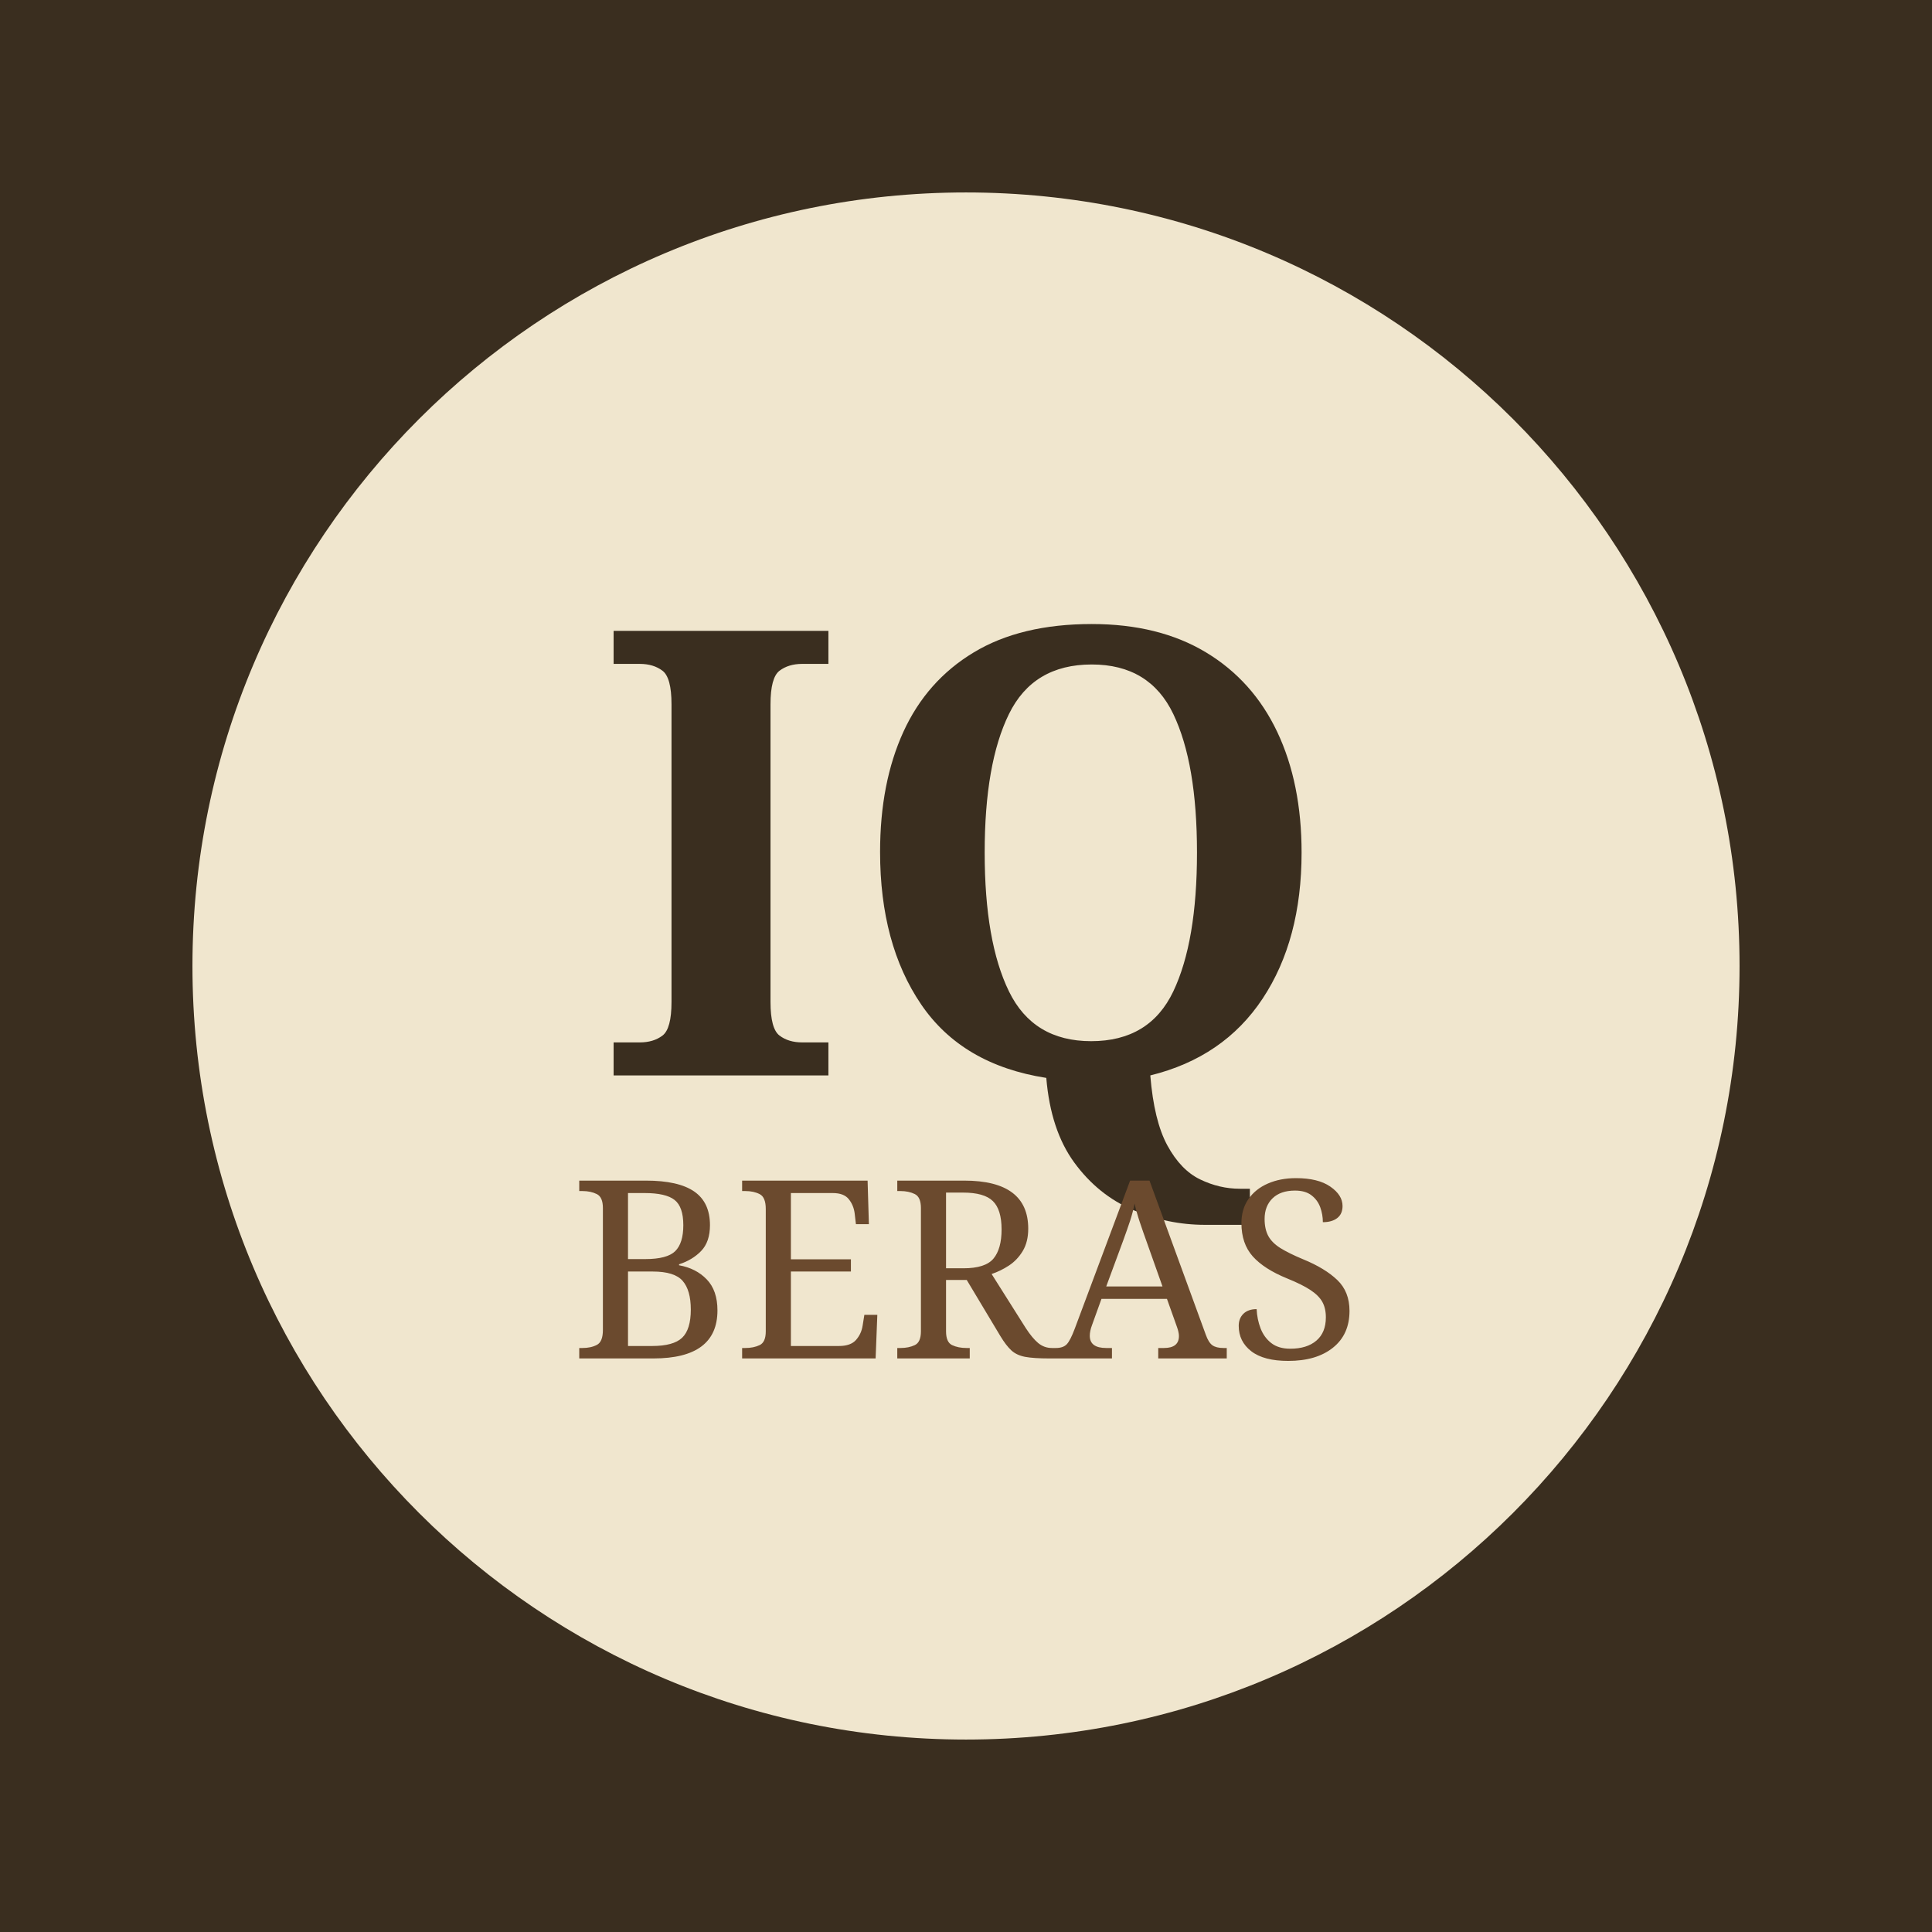
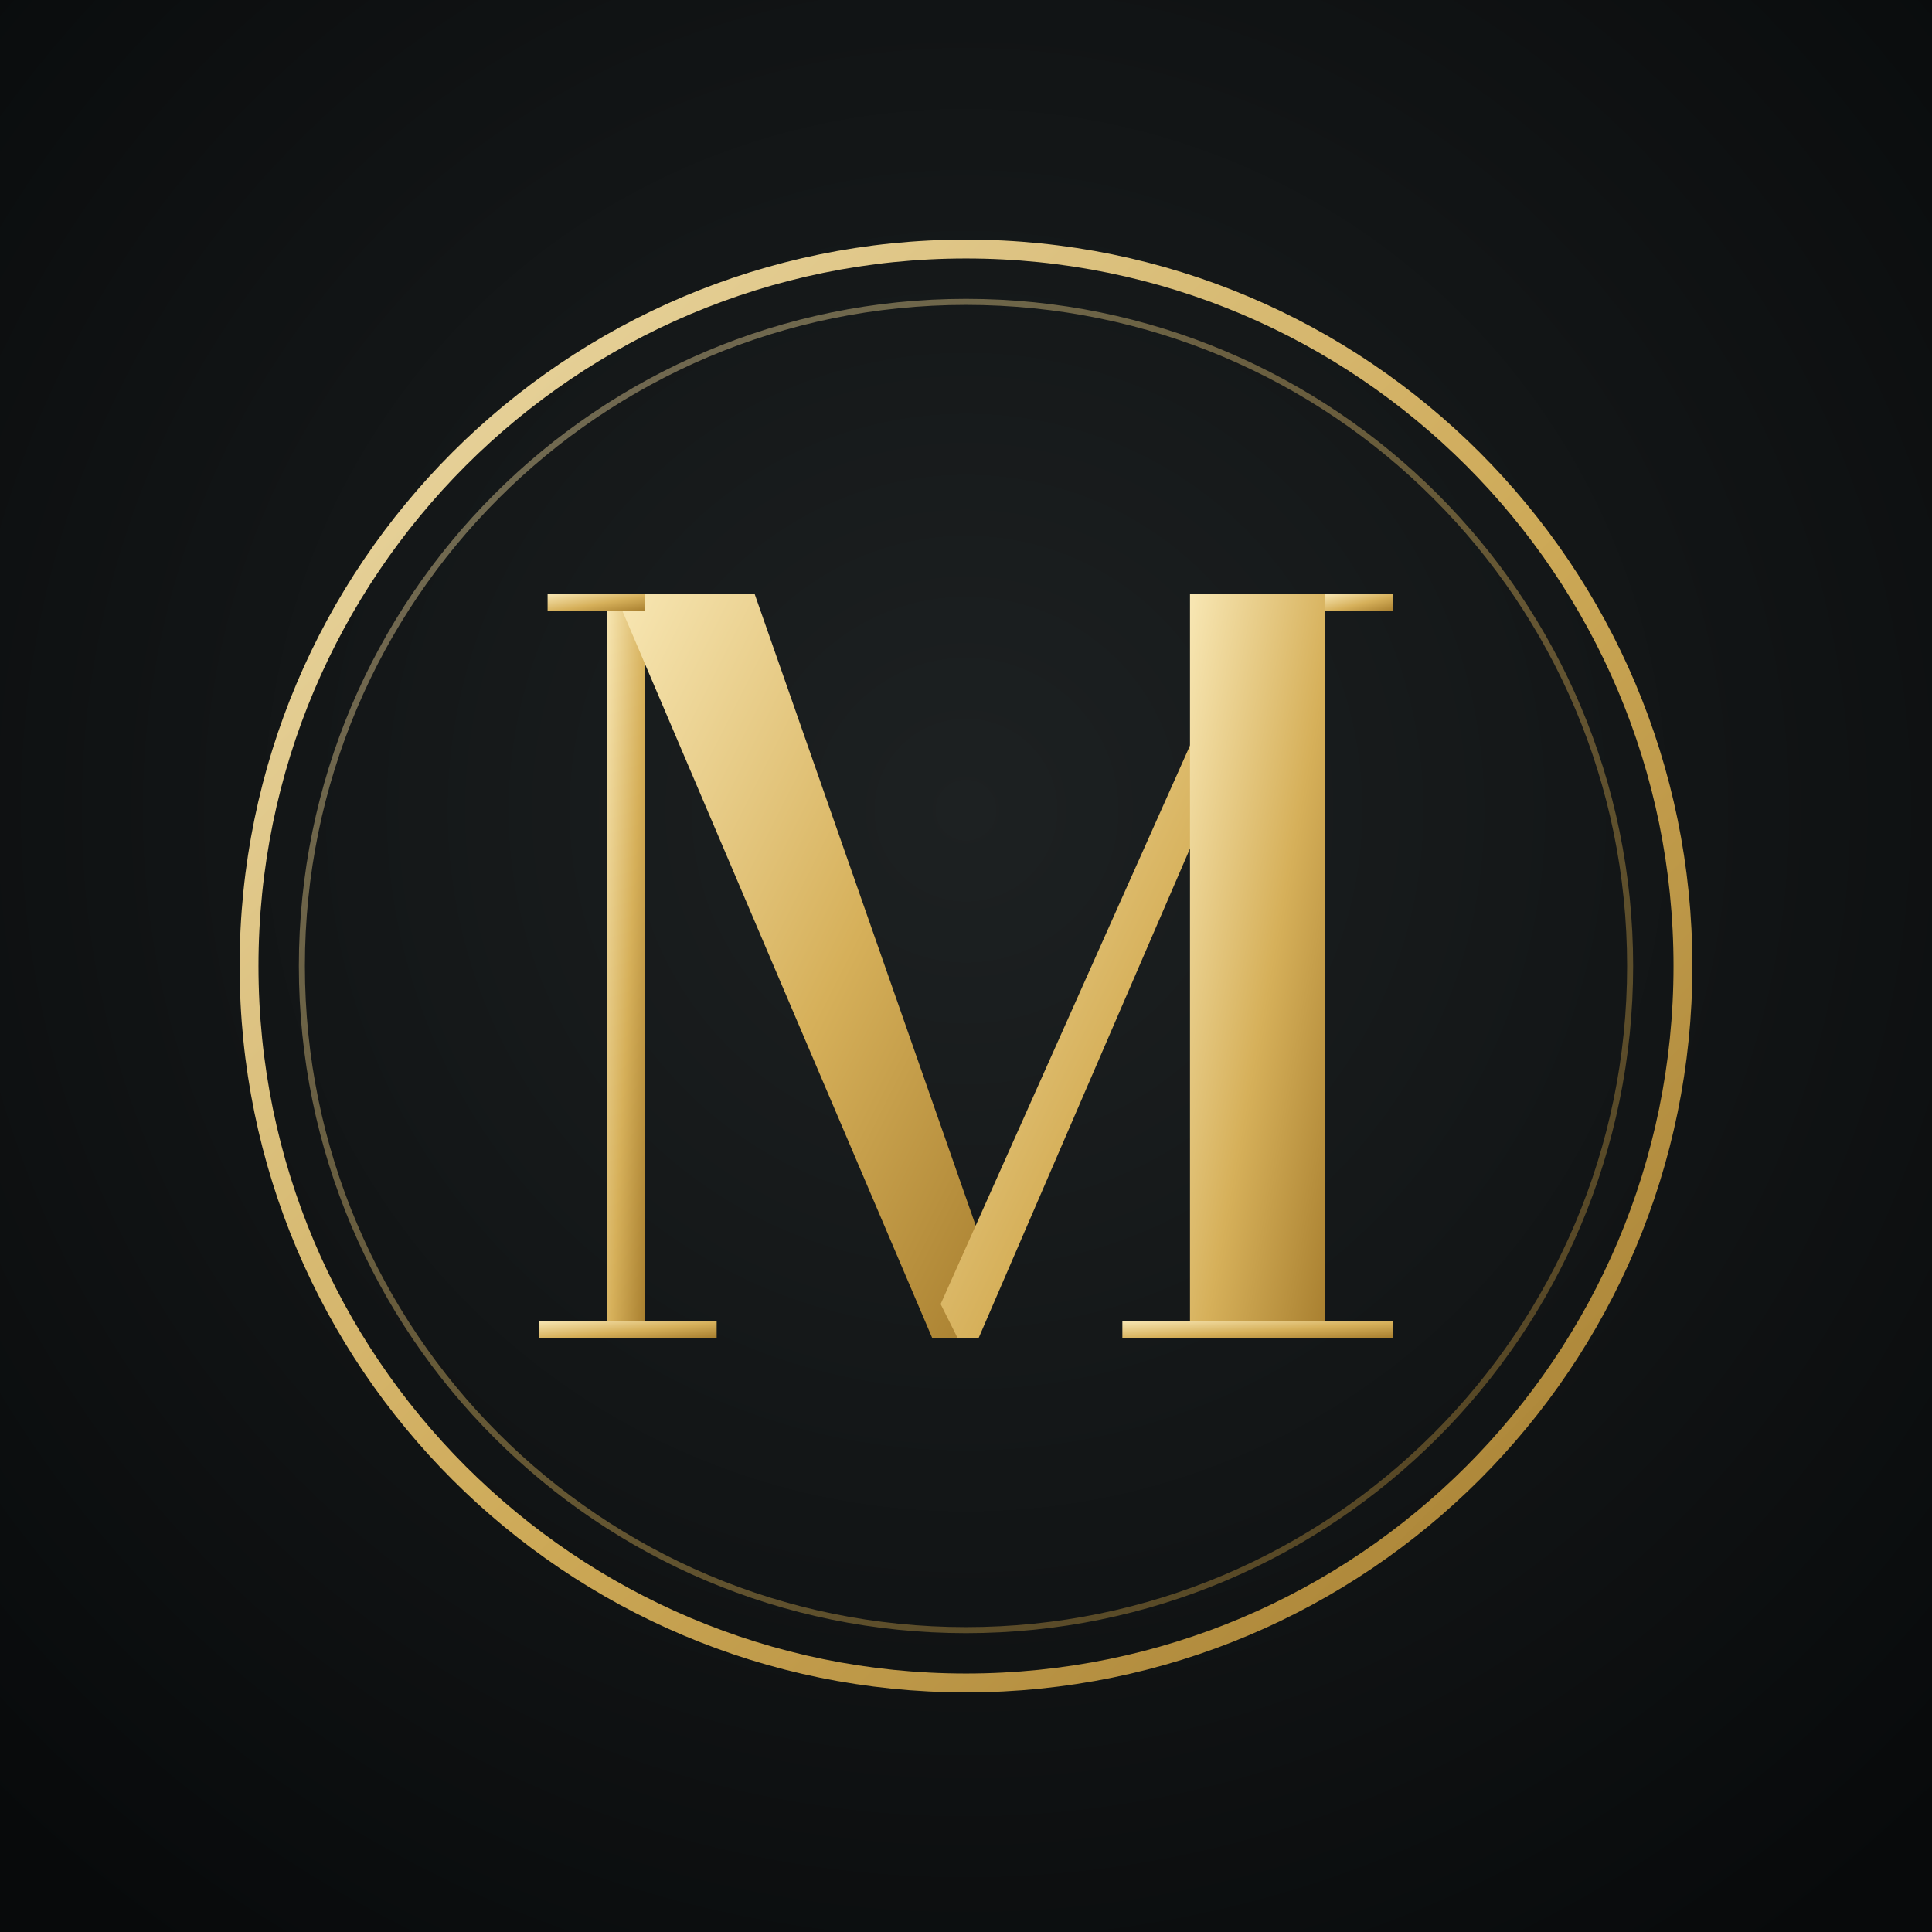
<svg xmlns="http://www.w3.org/2000/svg" viewBox="0 0 512 512">
-   <rect width="512" height="512" fill="#3a2e1f" />
-   <circle cx="256" cy="256" r="205" fill="#f0e6ce" />
-   <text x="256" y="285" font-family="Georgia, serif" font-size="165" font-weight="bold" fill="#3a2e1f" text-anchor="middle">IQ</text>
-   <text x="256" y="360" font-family="Georgia, serif" font-size="66" fill="#6b4a2e" text-anchor="middle">BERAS</text>
+   <defs>
+     <radialGradient id="malam" cx="50%" cy="42%" r="72%">
+       <stop offset="0" stop-color="#1d2122" />
+       <stop offset="1" stop-color="#080a0b" />
+     </radialGradient>
+     <linearGradient id="emas" x1="0" y1="0" x2="1" y2="1">
+       <stop offset="0" stop-color="#f8e7b4" />
+       <stop offset="0.55" stop-color="#d6b05a" />
+       <stop offset="1" stop-color="#a87f2f" />
+     </linearGradient>
+   </defs>
+   <rect width="512" height="512" fill="url(#malam)" />
+   <circle cx="256" cy="256" r="190" fill="none" stroke="url(#emas)" stroke-width="5" opacity=".95" />
+   <circle cx="256" cy="256" r="176" fill="none" stroke="url(#emas)" stroke-width="1.6" opacity=".42" />
+   <g fill="url(#emas)">
+     <polygon points="160.8,157.44 170.88,157.44 170.88,354.56 160.8,354.56" />
+     <polygon points="163.04,157.44 200,157.44 262.72,336.64 254.88,354.56 247.04,354.56" />
+     <polygon points="249.28,345.6 333.28,157.44 344.48,157.44 259.36,354.56 253.76,354.56" />
+     <polygon points="315.36,157.44 351.2,157.44 351.2,354.56 315.36,354.56" />
+     <polygon points="145.12,157.44 170.88,157.44 170.88,161.92 145.12,161.92" />
+     <polygon points="142.88,350.08 189.92,350.08 189.92,354.56 142.88,354.56" />
+     <polygon points="297.44,350.08 369.12,350.08 369.12,354.56 297.44,354.56" />
+     <polygon points="351.2,157.44 369.12,157.44 369.12,161.92 351.2,161.92" />
+   </g>
</svg>
